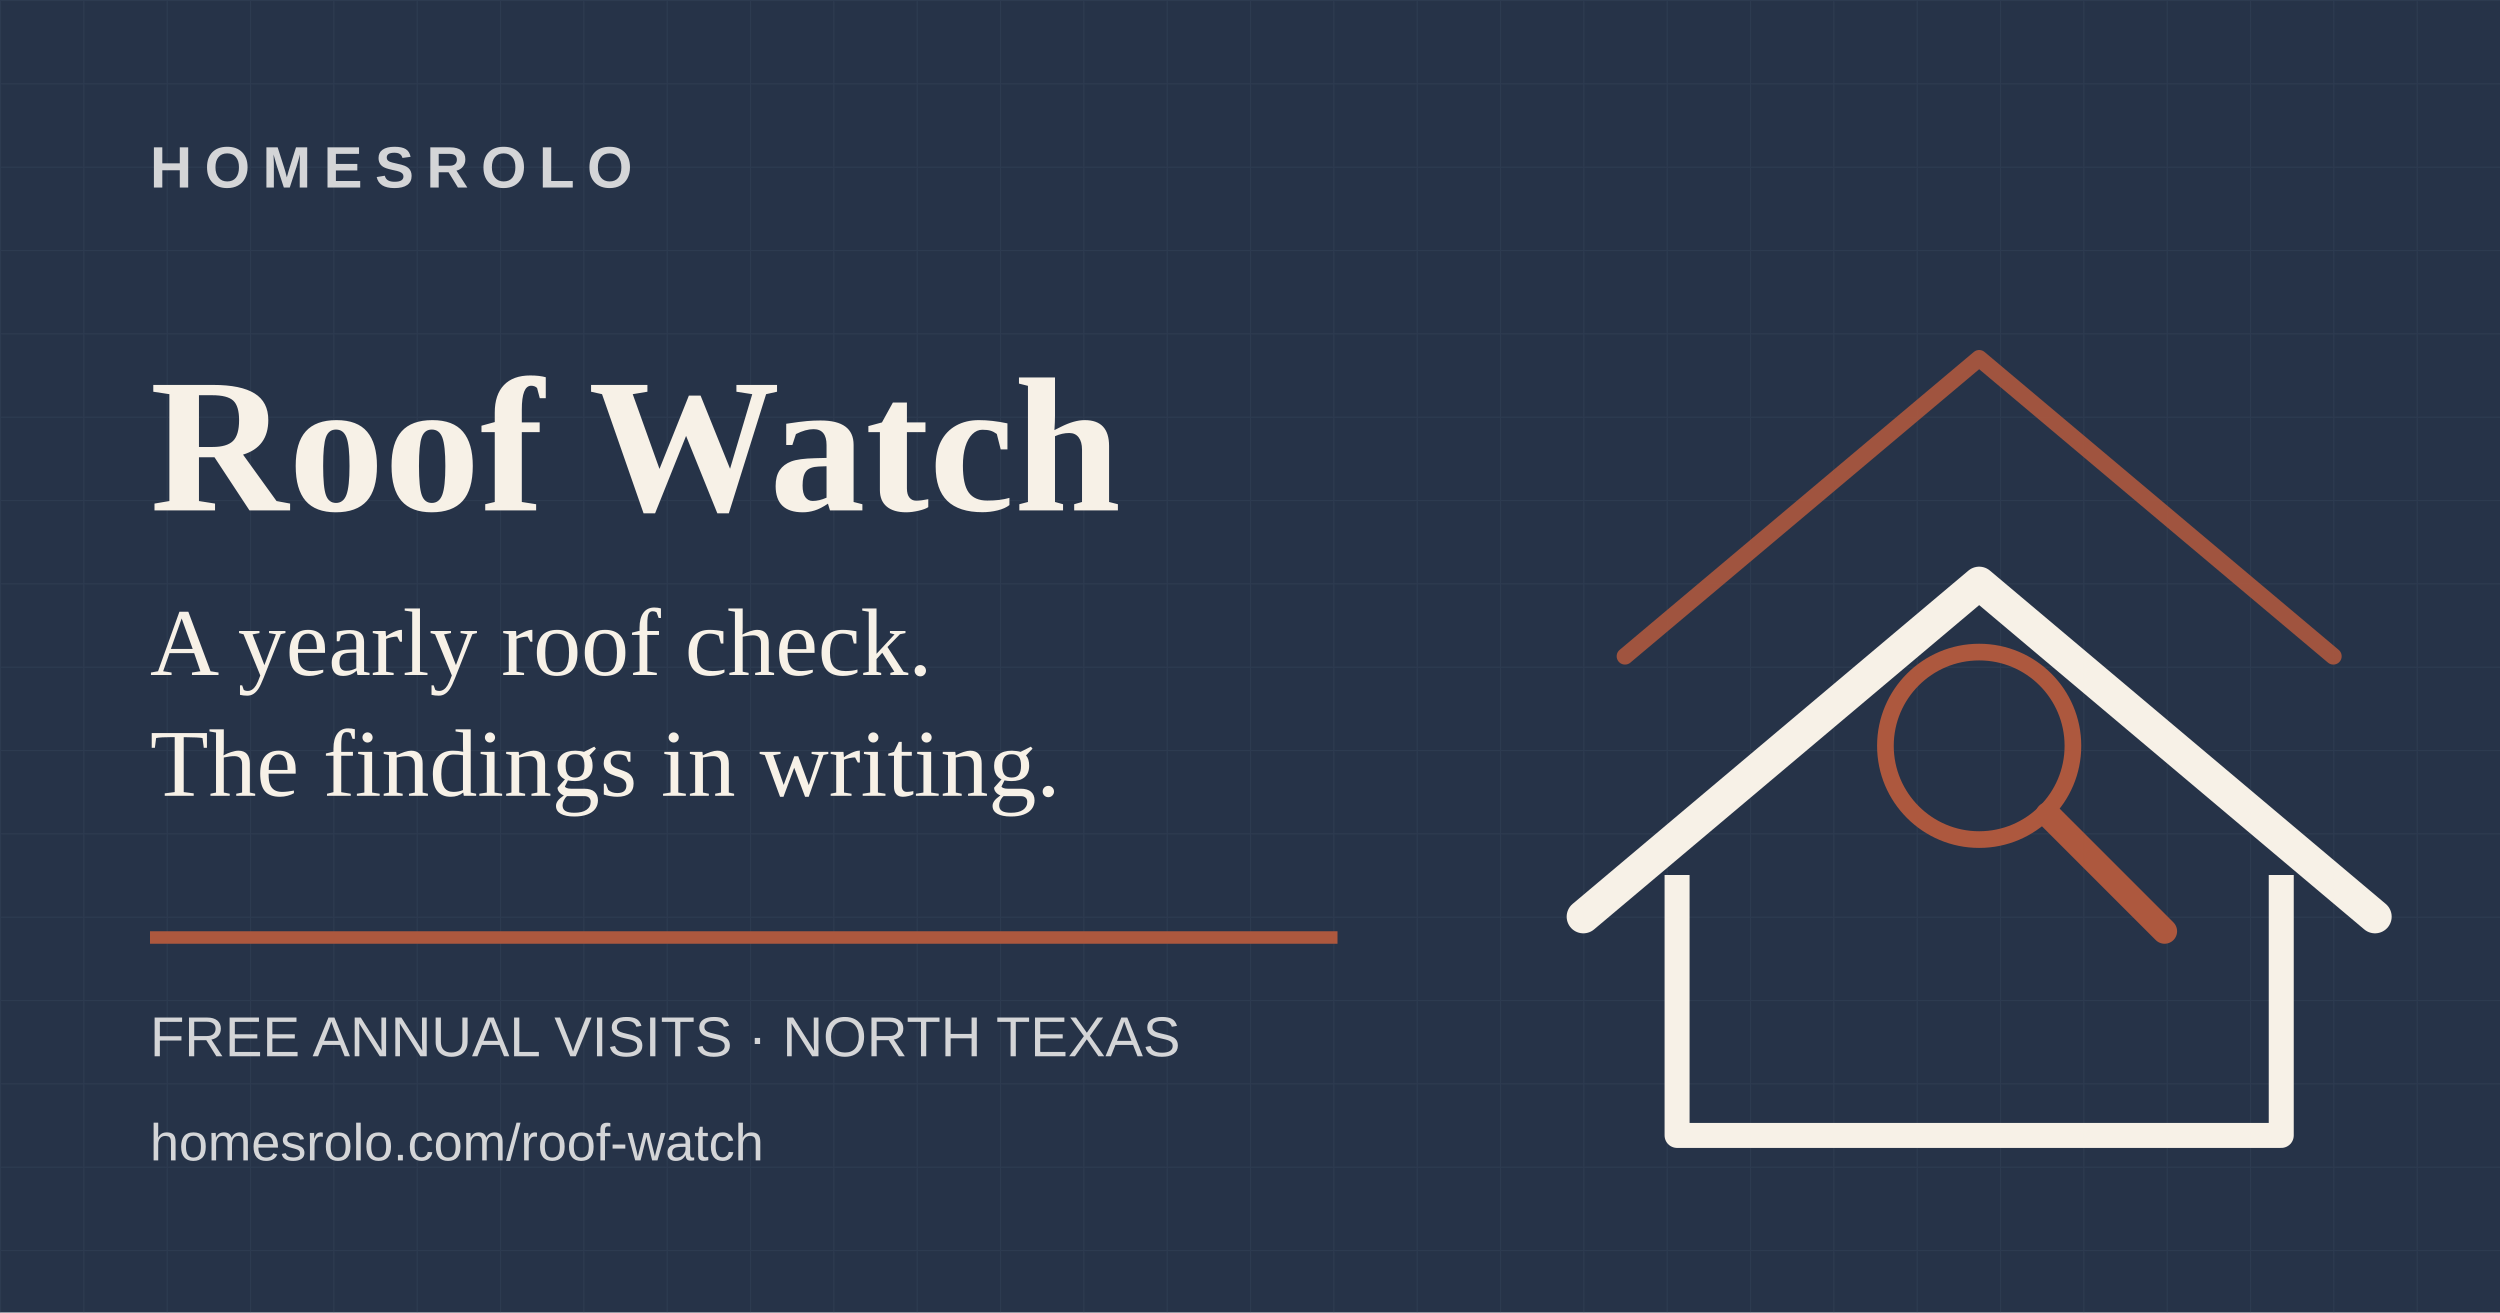
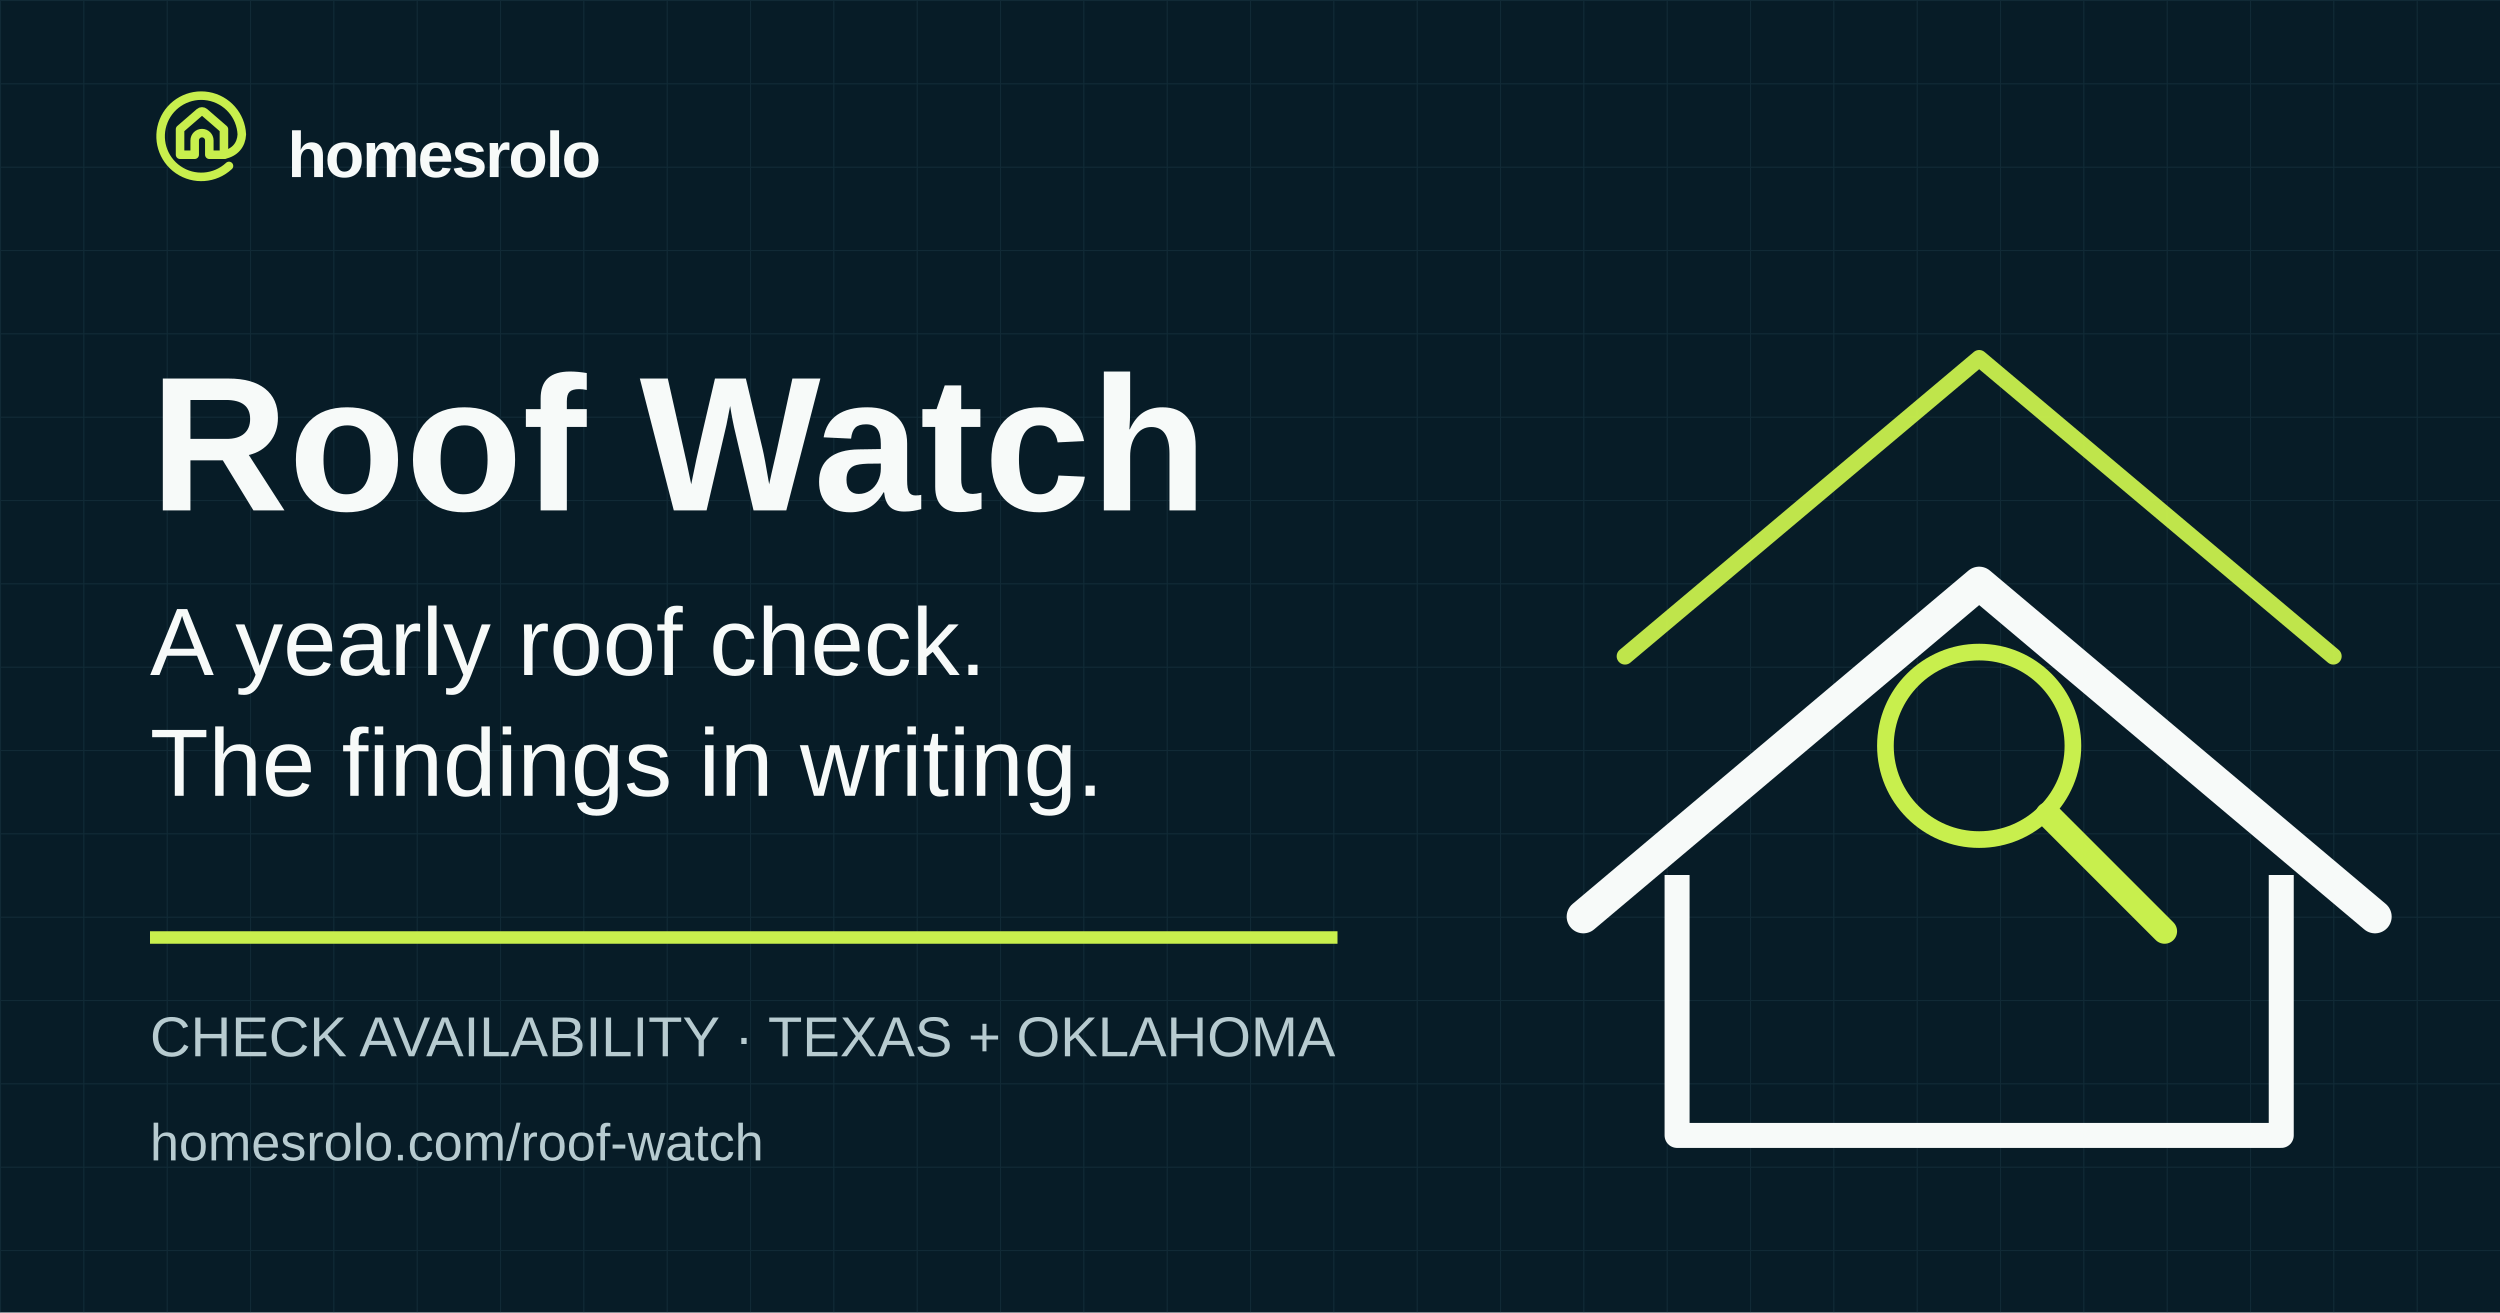
<svg xmlns="http://www.w3.org/2000/svg" width="1200" height="630" viewBox="0 0 1200 630" role="img" aria-labelledby="title desc">
  <defs>
    <pattern id="grid" width="40" height="40" patternUnits="userSpaceOnUse">
-       <path d="M40 0H0V40" fill="none" stroke="#526078" stroke-opacity=".18" />
+       <path d="M40 0H0V40" fill="none" stroke="#3b6574" stroke-opacity=".2" />
    </pattern>
  </defs>
-   <rect width="1200" height="630" fill="#263348" />
+   <rect width="1200" height="630" fill="#071c27" />
  <rect width="1200" height="630" fill="url(#grid)" />
-   <path d="M760 440 950 280l190 160" fill="none" stroke="#f7f1e7" stroke-width="16" stroke-linecap="round" stroke-linejoin="round" />
-   <path d="M805 420v125h290V420" fill="none" stroke="#f7f1e7" stroke-width="12" stroke-linejoin="round" />
-   <path d="m780 315 170-143 170 143" fill="none" stroke="#ad583e" stroke-width="8" stroke-linecap="round" stroke-linejoin="round" opacity=".9" />
-   <circle cx="950" cy="358" r="45" fill="none" stroke="#ad583e" stroke-width="8" />
-   <path d="m983 391 56 56" stroke="#ad583e" stroke-width="12" stroke-linecap="round" />
-   <text x="72" y="90" fill="#d4d5d7" font-family="Arial, Helvetica, sans-serif" font-size="28" font-weight="700" letter-spacing="6">HOMESROLO</text>
-   <text x="72" y="245" fill="#f7f1e7" font-family="Georgia, 'Times New Roman', serif" font-size="92" font-weight="700">Roof Watch</text>
-   <text x="72" y="324" fill="#f7f1e7" font-family="Georgia, 'Times New Roman', serif" font-size="46">A yearly roof check.</text>
-   <text x="72" y="382" fill="#f7f1e7" font-family="Georgia, 'Times New Roman', serif" font-size="46">The findings in writing.</text>
-   <line x1="72" y1="450" x2="642" y2="450" stroke="#ad583e" stroke-width="6" />
-   <text x="72" y="507" fill="#d4d5d7" font-family="Arial, Helvetica, sans-serif" font-size="27">FREE ANNUAL VISITS · NORTH TEXAS</text>
-   <text x="72" y="557" fill="#d4d5d7" font-family="Arial, Helvetica, sans-serif" font-size="25">homesrolo.com/roof-watch</text>
+   <path d="M760 440 950 280l190 160" fill="none" stroke="#f7faf9" stroke-width="16" stroke-linecap="round" stroke-linejoin="round" />
+   <path d="M805 420v125h290V420" fill="none" stroke="#f7faf9" stroke-width="12" stroke-linejoin="round" />
+   <path d="m780 315 170-143 170 143" fill="none" stroke="#c8ef4d" stroke-width="8" stroke-linecap="round" stroke-linejoin="round" opacity=".95" />
+   <circle cx="950" cy="358" r="45" fill="none" stroke="#c8ef4d" stroke-width="8" />
+   <path d="m983 391 56 56" stroke="#c8ef4d" stroke-width="12" stroke-linecap="round" />
+   <g transform="translate(72 38) scale(.78)" fill="none" stroke="#c8ef4d" stroke-width="5.25" stroke-linecap="round" stroke-linejoin="round">
+     <path d="M48.6 53.4A25 25 0 1 1 56.5 34C56.2 40.5 52.2 45.2 45.5 46.5" />
+     <path d="M18.5 46.5V30.8L30.5 20.4a2.3 2.3 0 0 1 3 0l12 10.4v15.7h-9v-8.8a4.5 4.5 0 0 0-9 0v8.8h-9" />
+   </g>
+   <text x="138" y="85" fill="#f7faf9" font-family="Arial, Helvetica, sans-serif" font-size="31" font-weight="800" letter-spacing="-1">homesrolo</text>
+   <text x="72" y="245" fill="#f7faf9" font-family="Arial, Helvetica, sans-serif" font-size="92" font-weight="800">Roof Watch</text>
+   <text x="72" y="324" fill="#f7faf9" font-family="Arial, Helvetica, sans-serif" font-size="46">A yearly roof check.</text>
+   <text x="72" y="382" fill="#f7faf9" font-family="Arial, Helvetica, sans-serif" font-size="46">The findings in writing.</text>
+   <line x1="72" y1="450" x2="642" y2="450" stroke="#c8ef4d" stroke-width="6" />
+   <text x="72" y="507" fill="#b7cbd0" font-family="Arial, Helvetica, sans-serif" font-size="27">CHECK AVAILABILITY · TEXAS + OKLAHOMA</text>
+   <text x="72" y="557" fill="#b7cbd0" font-family="Arial, Helvetica, sans-serif" font-size="25">homesrolo.com/roof-watch</text>
</svg>
